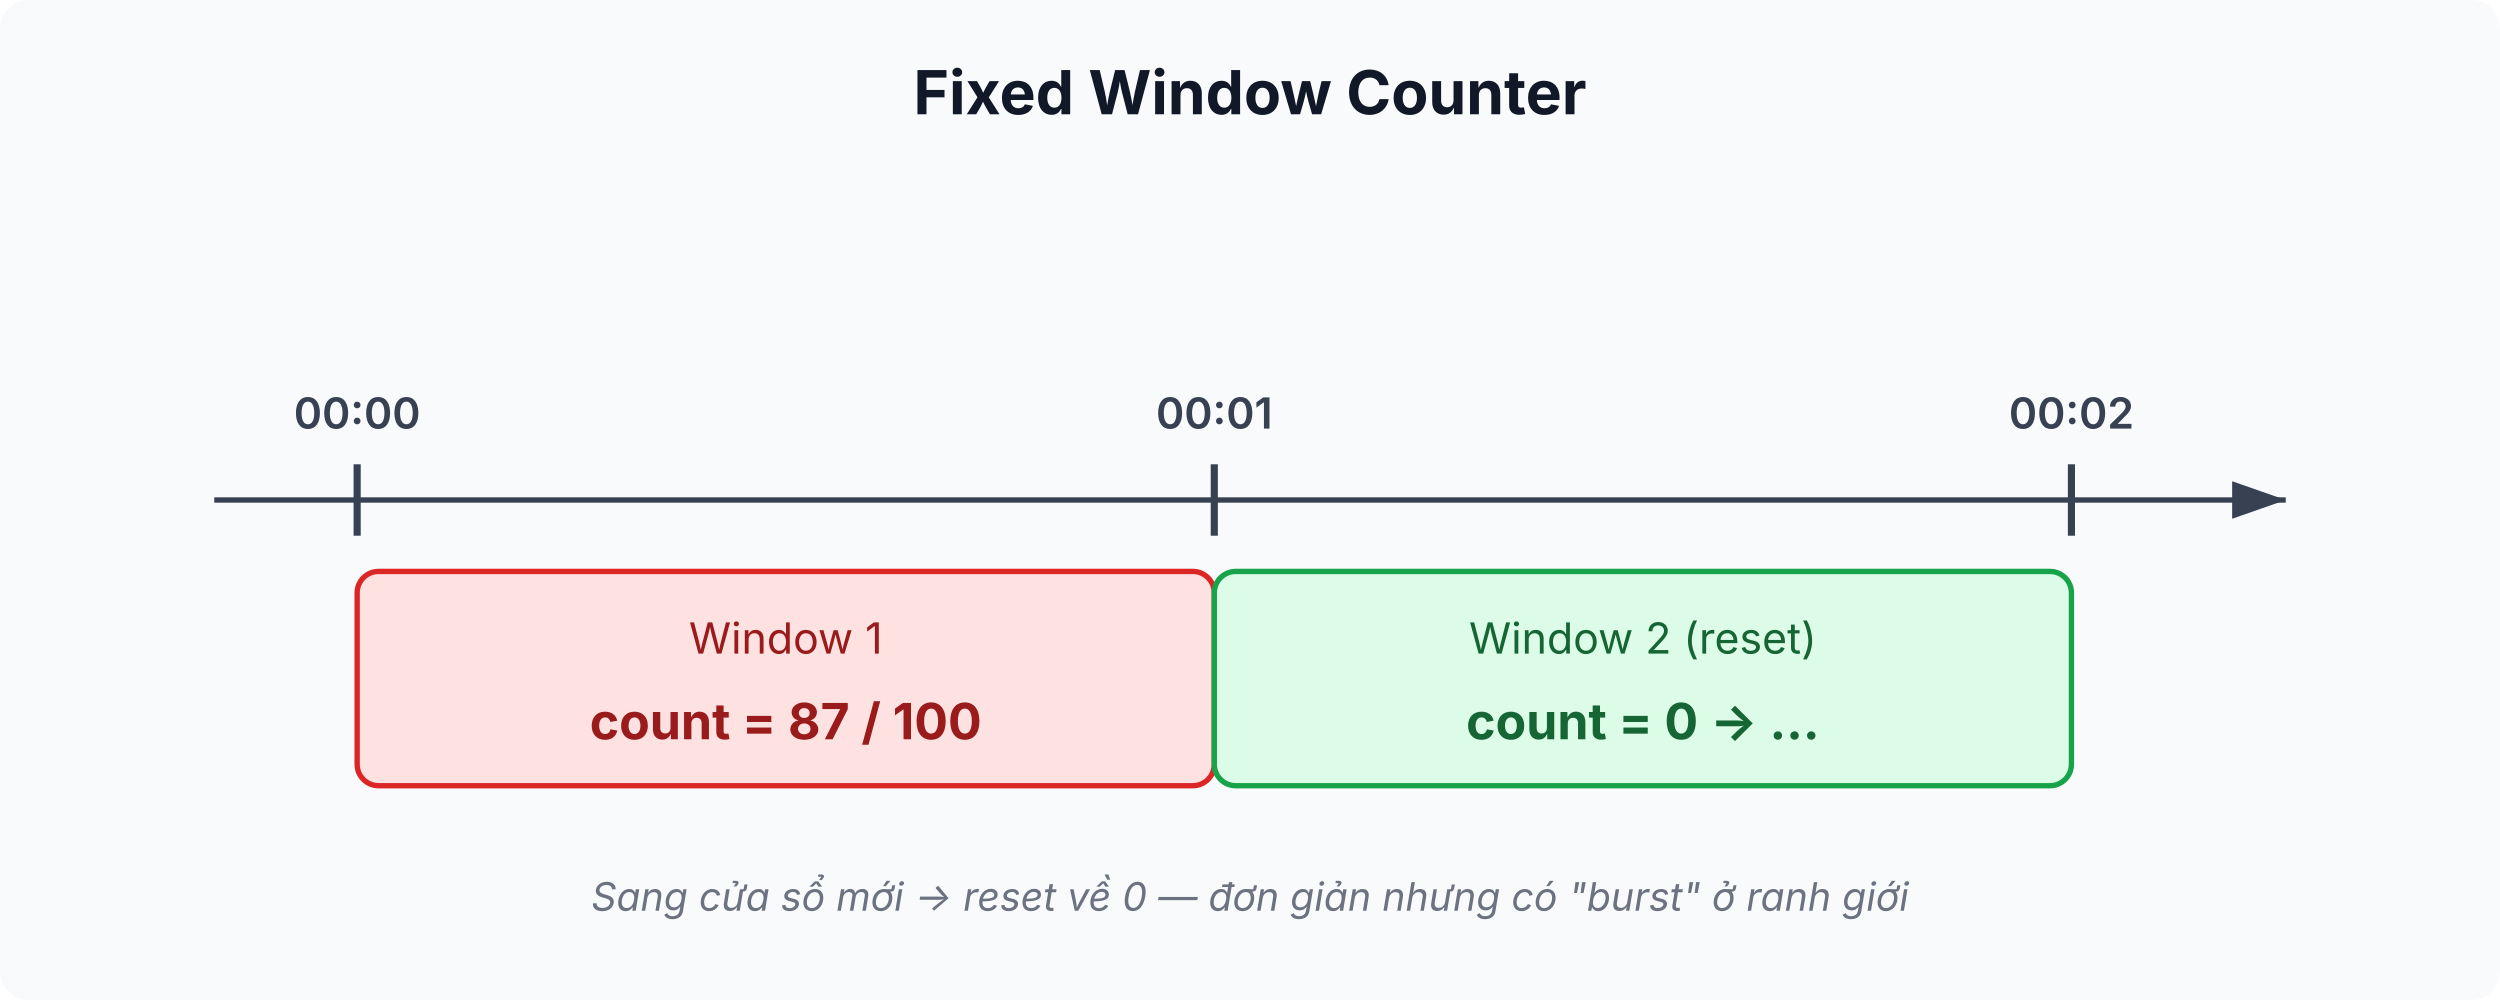
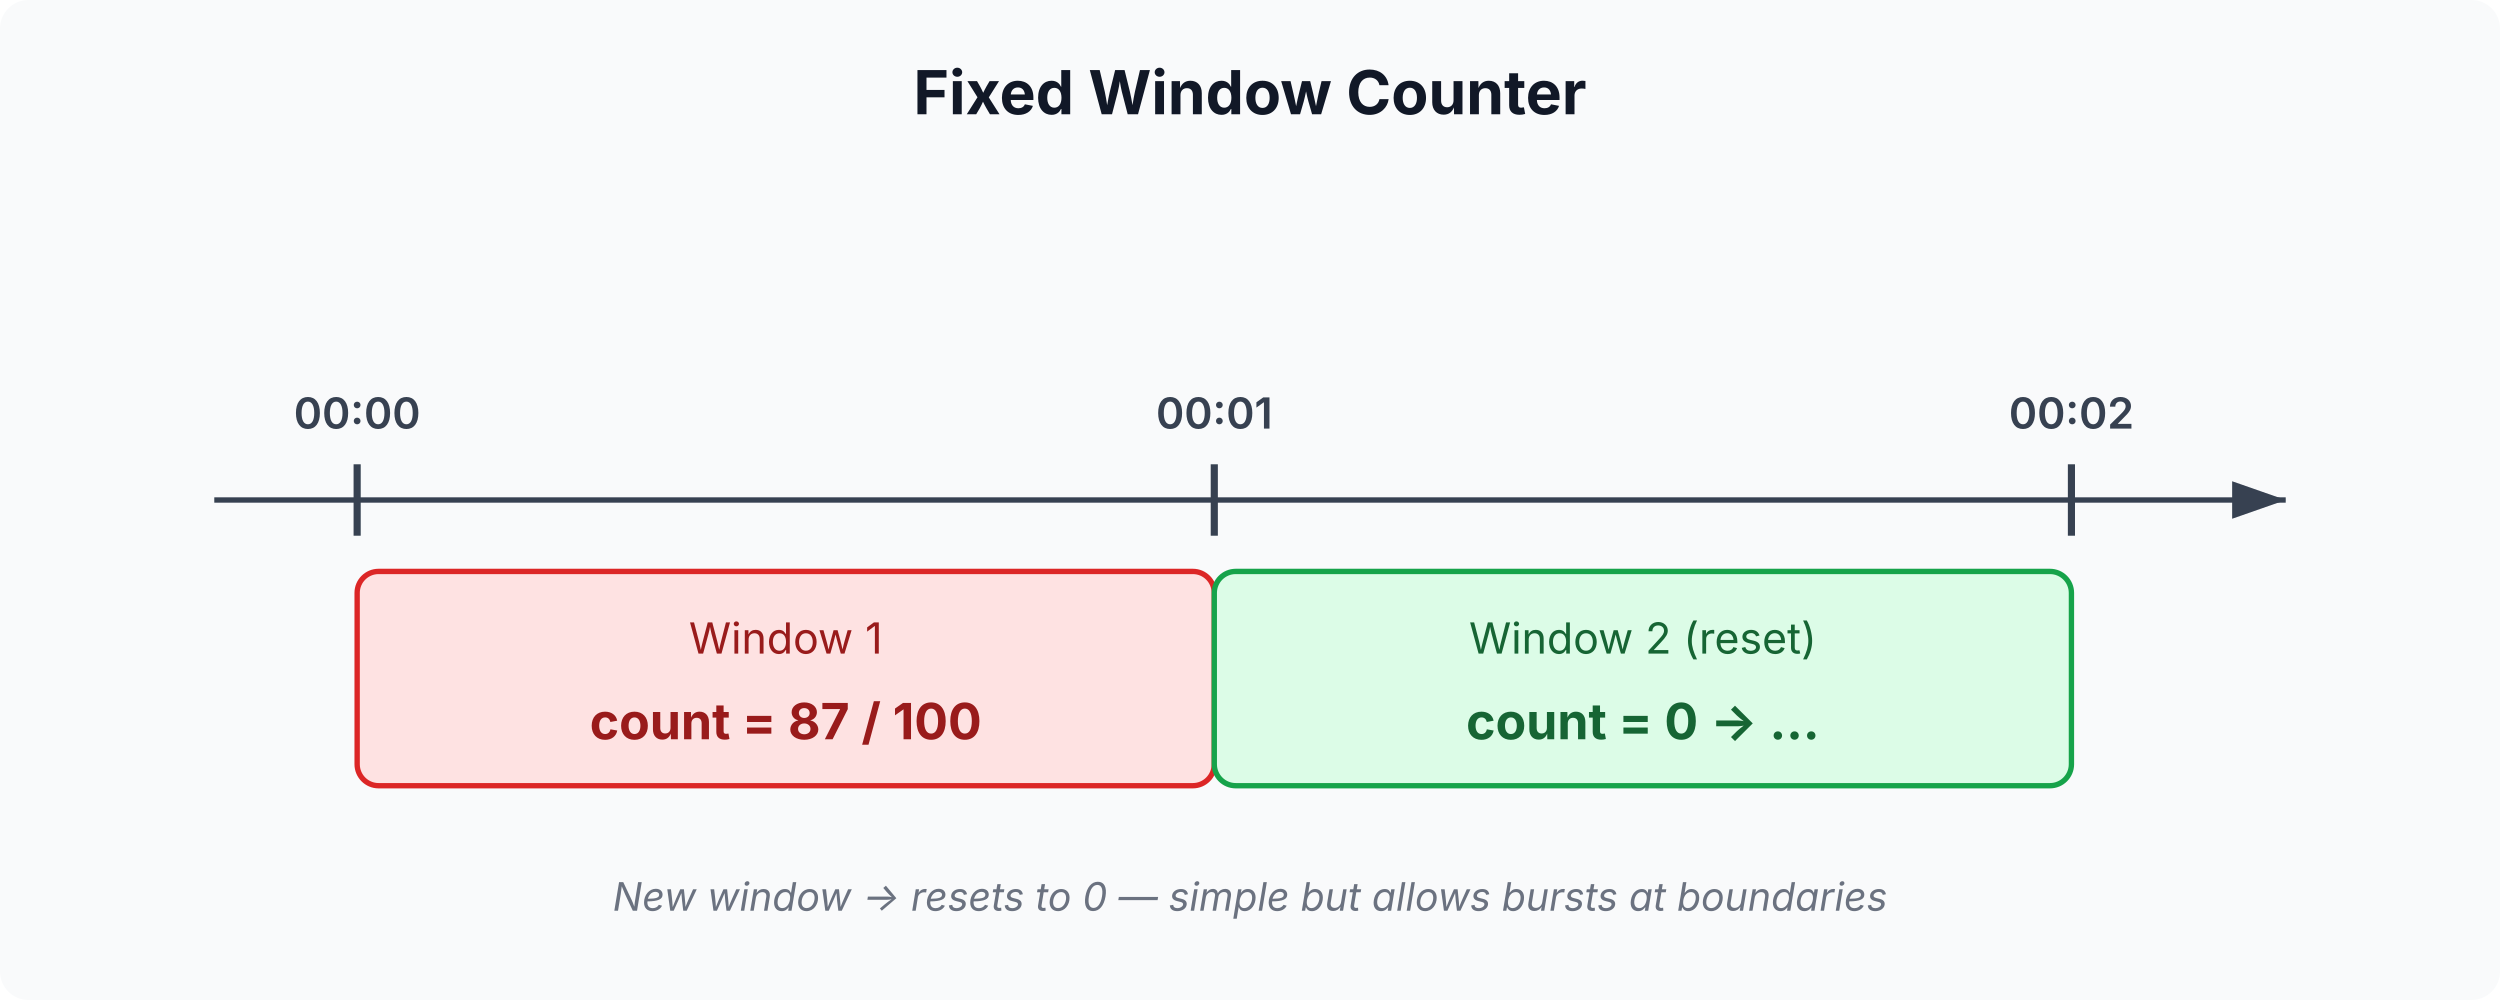
<svg xmlns="http://www.w3.org/2000/svg" viewBox="0 0 700 280" font-family="system-ui, -apple-system, sans-serif">
  <defs>
    <marker id="arr" markerWidth="10" markerHeight="7" refX="10" refY="3.5" orient="auto">
      <polygon points="0 0, 10 3.5, 0 7" fill="#374151" />
    </marker>
  </defs>
  <rect width="700" height="280" fill="#f9fafb" rx="8" />
  <text x="350" y="32" text-anchor="middle" font-size="17" font-weight="bold" fill="#111827">Fixed Window Counter</text>
  <line x1="60" y1="140" x2="640" y2="140" stroke="#374151" stroke-width="1.5" marker-end="url(#arr)" />
  <line x1="100" y1="130" x2="100" y2="150" stroke="#374151" stroke-width="2" />
  <text x="100" y="120" text-anchor="middle" font-size="12" font-weight="600" fill="#374151">00:00</text>
  <line x1="340" y1="130" x2="340" y2="150" stroke="#374151" stroke-width="2" />
  <text x="340" y="120" text-anchor="middle" font-size="12" font-weight="600" fill="#374151">00:01</text>
  <line x1="580" y1="130" x2="580" y2="150" stroke="#374151" stroke-width="2" />
  <text x="580" y="120" text-anchor="middle" font-size="12" font-weight="600" fill="#374151">00:02</text>
  <rect x="100" y="160" width="240" height="60" fill="#fee2e2" rx="6" stroke="#dc2626" stroke-width="1.5" />
  <text x="220" y="183" text-anchor="middle" font-size="12" fill="#991b1b">Window 1</text>
  <text x="220" y="207" text-anchor="middle" font-size="14" font-weight="bold" fill="#991b1b">count = 87 / 100</text>
  <rect x="340" y="160" width="240" height="60" fill="#dcfce7" rx="6" stroke="#16a34a" stroke-width="1.5" />
  <text x="460" y="183" text-anchor="middle" font-size="12" fill="#166534">Window 2 (reset)</text>
  <text x="460" y="207" text-anchor="middle" font-size="14" font-weight="bold" fill="#166534">count = 0 → ...</text>
-   <text x="350" y="255" text-anchor="middle" font-size="11" font-style="italic" fill="#6b7280">Sang cửa sổ mới → reset về 0 — đơn giản nhưng có "burst" ở ranh giới</text>
+   <text x="350" y="255" text-anchor="middle" font-size="11" font-style="italic" fill="#6b7280">New window → resets to 0 — simple but allows bursts at boundaries</text>
</svg>
